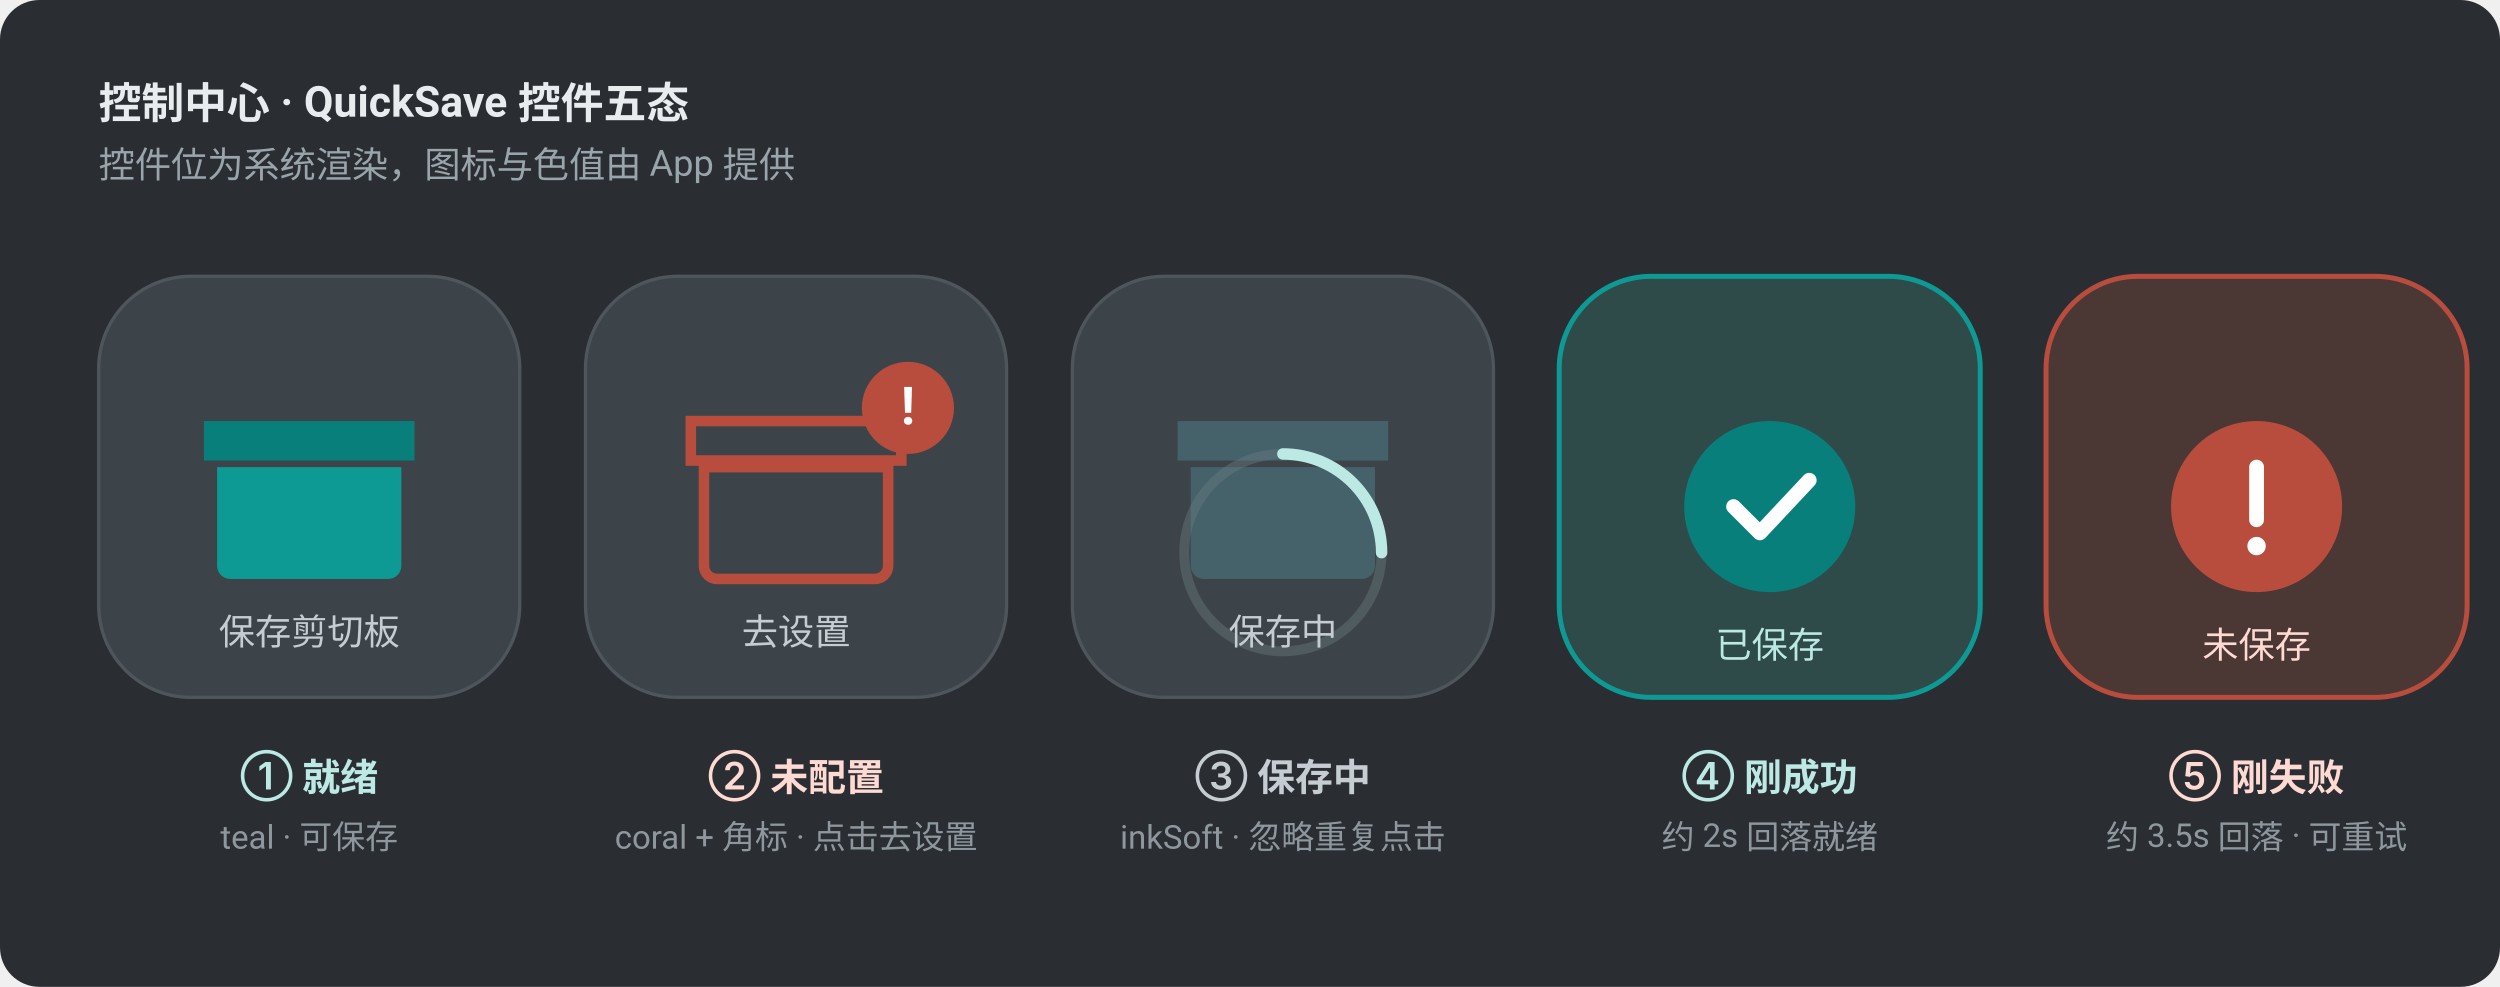
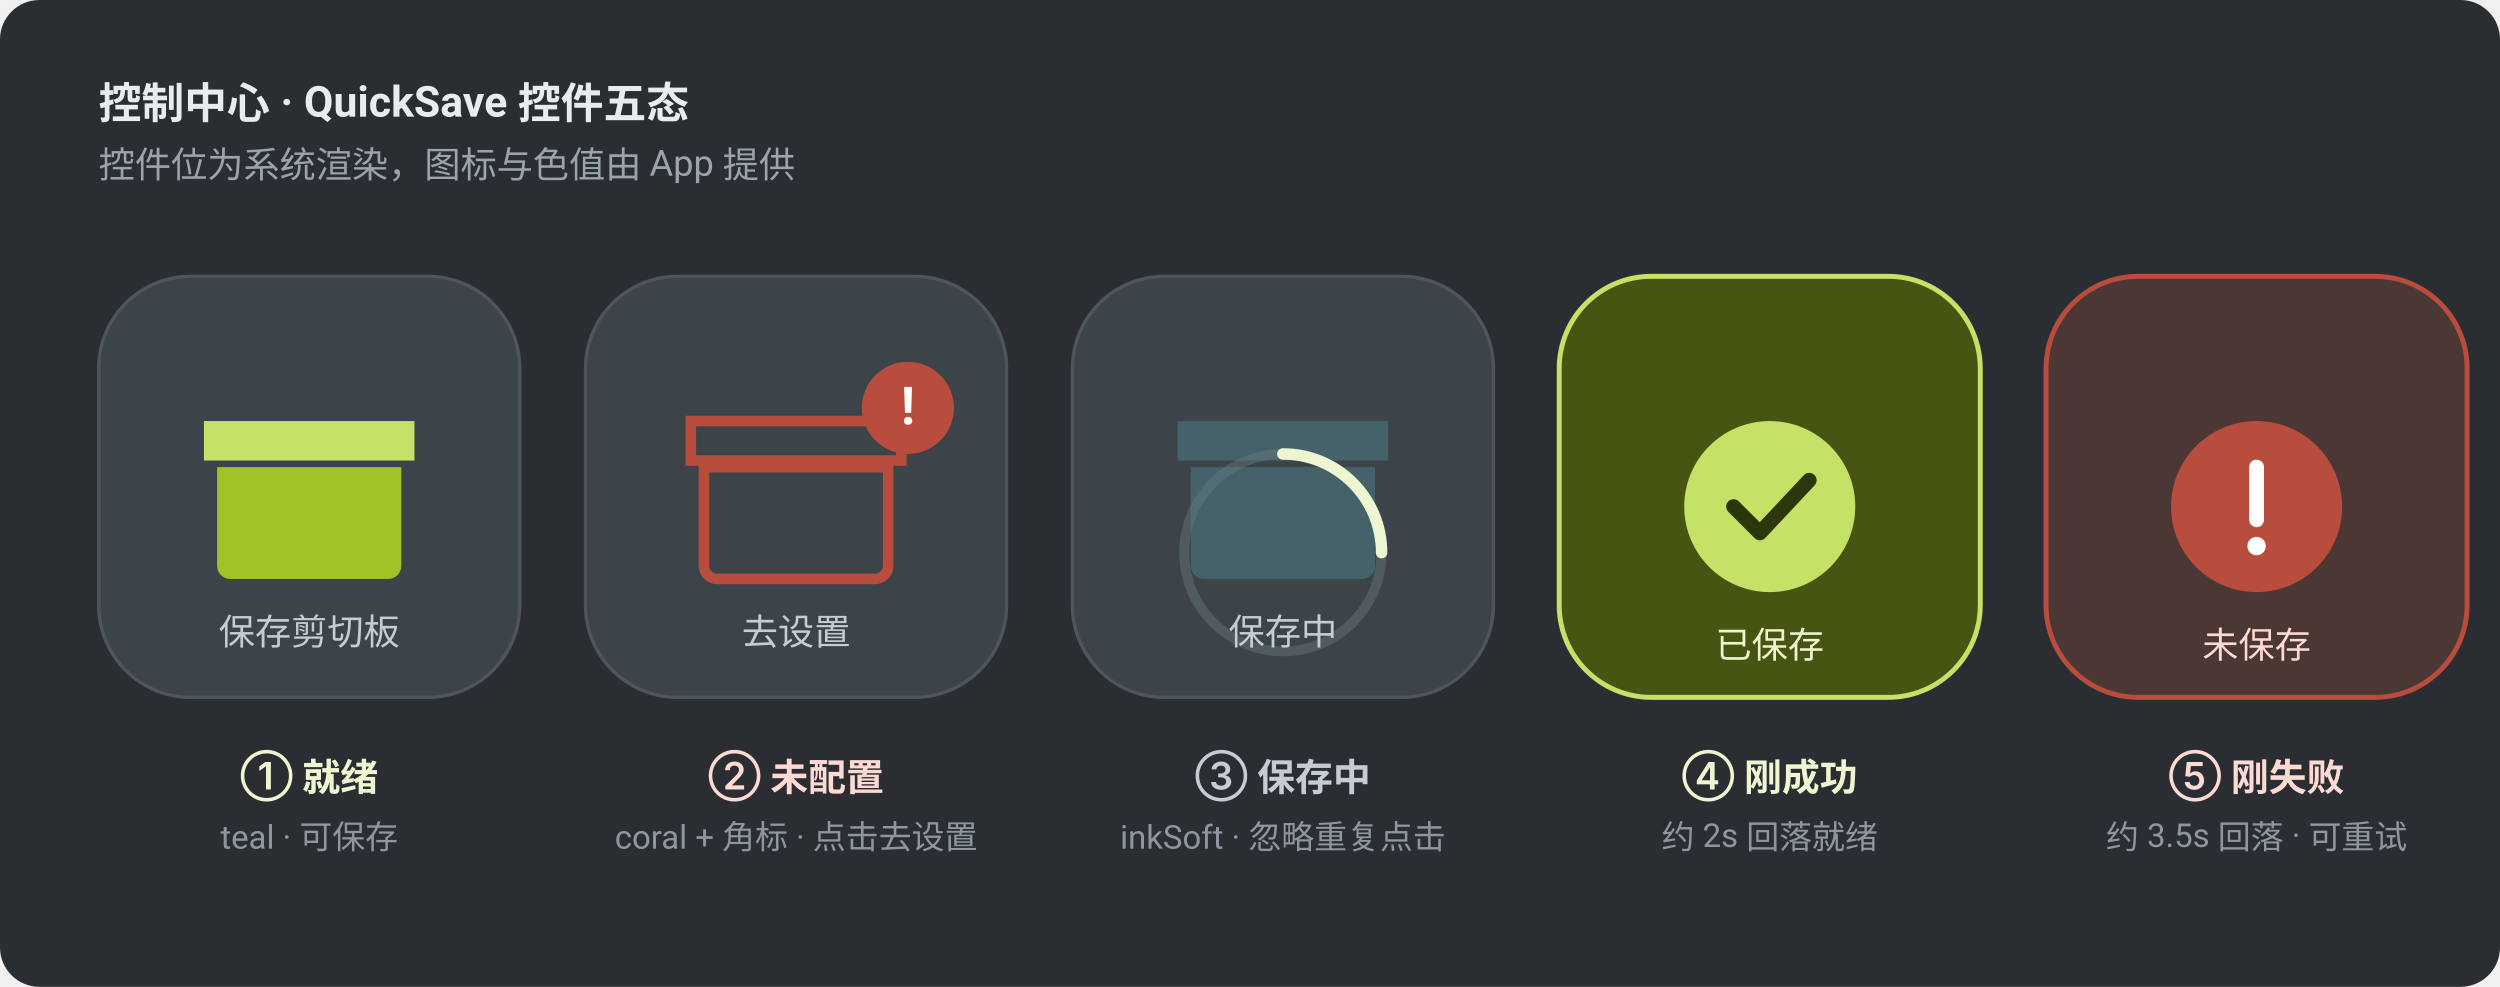
<svg xmlns="http://www.w3.org/2000/svg" viewBox="0 0 760 300" width="760" height="300">
  <defs>
    <style>text { font-family: system-ui, -apple-system, Roboto, sans-serif; }</style>
  </defs>
  <rect width="760" height="300" fill="#2A2E33" rx="12" />
  <text x="30" y="36" font-size="13" font-weight="600" fill="#E8ECEE">控制中心 · QuickSave 控件五态</text>
  <text x="30" y="54" font-size="11" fill="#9AA4AB">控件位为系统渲染，图标与色值由 App 提供</text>
  <g transform="translate(30, 84)">
    <rect x="0" y="0" width="128" height="128" rx="28" fill="#3D4449" />
    <rect x="0" y="0" width="128" height="128" rx="28" fill="none" stroke="#4E565C" stroke-width="1" />
-     <path d="M32 44 h64 v12 h-64 z" fill="#087F7B" />
-     <path d="M36 58 h56 v30 a4 4 0 0 1-4 4 h-48 a4 4 0 0 1-4-4 z" fill="#0E9A94" />
+     <path d="M32 44 h64 v12 h-64 z" fill="#C5E166" />
+     <path d="M36 58 h56 v30 a4 4 0 0 1-4 4 h-48 a4 4 0 0 1-4-4 z" fill="#A0C426" />
    <text x="64" y="112" font-size="11" fill="#C6CDD2" text-anchor="middle">保存剪切板</text>
  </g>
-   <text x="94" y="240" font-size="11.5" font-weight="600" fill="#BCE9E4" text-anchor="middle">① 就绪</text>
+   <text x="94" y="240" font-size="11.5" font-weight="600" fill="#EDF6D0" text-anchor="middle">① 就绪</text>
  <text x="94" y="258" font-size="10" fill="#8E979D" text-anchor="middle">teal · 可保存</text>
  <g transform="translate(178, 84)">
    <rect x="0" y="0" width="128" height="128" rx="28" fill="#3D4449" />
    <rect x="0" y="0" width="128" height="128" rx="28" fill="none" stroke="#4E565C" stroke-width="1" />
    <path d="M32 44 h64 v12 h-64 z" fill="none" stroke="#B94D3D" stroke-width="3.2" />
    <path d="M36 58 h56 v30 a4 4 0 0 1-4 4 h-48 a4 4 0 0 1-4-4 z" fill="none" stroke="#B94D3D" stroke-width="3.2" />
    <circle cx="98" cy="40" r="14" fill="#B94D3D" />
    <text x="98" y="45" font-size="16" font-weight="700" fill="#FFFFFF" text-anchor="middle">!</text>
    <text x="64" y="112" font-size="11" fill="#C6CDD2" text-anchor="middle">去设置</text>
  </g>
  <text x="242" y="240" font-size="11.5" font-weight="600" fill="#FFDAD3" text-anchor="middle">② 未配置</text>
  <text x="242" y="258" font-size="10" fill="#8E979D" text-anchor="middle">coral + 角标 · 点击去设置</text>
  <g transform="translate(326, 84)">
    <rect x="0" y="0" width="128" height="128" rx="28" fill="#3D4449" />
    <rect x="0" y="0" width="128" height="128" rx="28" fill="none" stroke="#4E565C" stroke-width="1" />
    <path d="M32 44 h64 v12 h-64 z" fill="#45616A" />
    <path d="M36 58 h56 v30 a4 4 0 0 1-4 4 h-48 a4 4 0 0 1-4-4 z" fill="#45616A" />
    <circle cx="64" cy="84" r="30" fill="none" stroke="#6B7D82" stroke-width="3" opacity="0.4" />
-     <path d="M64 54 a30 30 0 0 1 30 30" fill="none" stroke="#BCE9E4" stroke-width="3.5" stroke-linecap="round" />
+     <path d="M64 54 a30 30 0 0 1 30 30" fill="none" stroke="#EDF6D0" stroke-width="3.5" stroke-linecap="round" />
    <text x="64" y="112" font-size="11" fill="#C6CDD2" text-anchor="middle">保存中</text>
  </g>
  <text x="390" y="240" font-size="11.5" font-weight="600" fill="#C6CDD2" text-anchor="middle">③ 保存中</text>
  <text x="390" y="258" font-size="10" fill="#8E979D" text-anchor="middle">inkSoft · 忽略重复点击</text>
  <g transform="translate(474, 84)">
-     <rect x="0" y="0" width="128" height="128" rx="28" fill="#2E4B49" />
-     <rect x="0" y="0" width="128" height="128" rx="28" fill="none" stroke="#0E9A94" stroke-width="1.5" />
-     <circle cx="64" cy="70" r="26" fill="#087F7B" />
-     <path d="M53 70 l8 8 l15 -16" fill="none" stroke="#FFFFFF" stroke-width="4.5" stroke-linecap="round" stroke-linejoin="round" />
-     <text x="64" y="116" font-size="11" fill="#BCE9E4" text-anchor="middle">已保存</text>
+     <rect x="0" y="0" width="128" height="128" rx="28" fill="#465511" />
+     <rect x="0" y="0" width="128" height="128" rx="28" fill="none" stroke="#C5E166" stroke-width="1.5" />
+     <circle cx="64" cy="70" r="26" fill="#C5E166" />
+     <path d="M53 70 l8 8 l15 -16" fill="none" stroke="#2D370B" stroke-width="4.5" stroke-linecap="round" stroke-linejoin="round" />
+     <text x="64" y="116" font-size="11" fill="#EDF6D0" text-anchor="middle">已保存</text>
  </g>
-   <text x="538" y="240" font-size="11.5" font-weight="600" fill="#BCE9E4" text-anchor="middle">④ 刚成功</text>
+   <text x="538" y="240" font-size="11.5" font-weight="600" fill="#EDF6D0" text-anchor="middle">④ 刚成功</text>
  <text x="538" y="258" font-size="10" fill="#8E979D" text-anchor="middle">约 2s 回落就绪</text>
  <g transform="translate(622, 84)">
    <rect x="0" y="0" width="128" height="128" rx="28" fill="#4B3733" />
    <rect x="0" y="0" width="128" height="128" rx="28" fill="none" stroke="#B94D3D" stroke-width="1.5" />
    <circle cx="64" cy="70" r="26" fill="#B94D3D" />
    <path d="M64 58 v16" stroke="#FFFFFF" stroke-width="4.5" stroke-linecap="round" />
    <circle cx="64" cy="82" r="2.8" fill="#FFFFFF" />
    <text x="64" y="116" font-size="11" fill="#FFDAD3" text-anchor="middle">未保存</text>
  </g>
  <text x="686" y="240" font-size="11.5" font-weight="600" fill="#FFDAD3" text-anchor="middle">⑤ 刚失败</text>
  <text x="686" y="258" font-size="10" fill="#8E979D" text-anchor="middle">约 3.5s 回落 · 可重试</text>
</svg>
